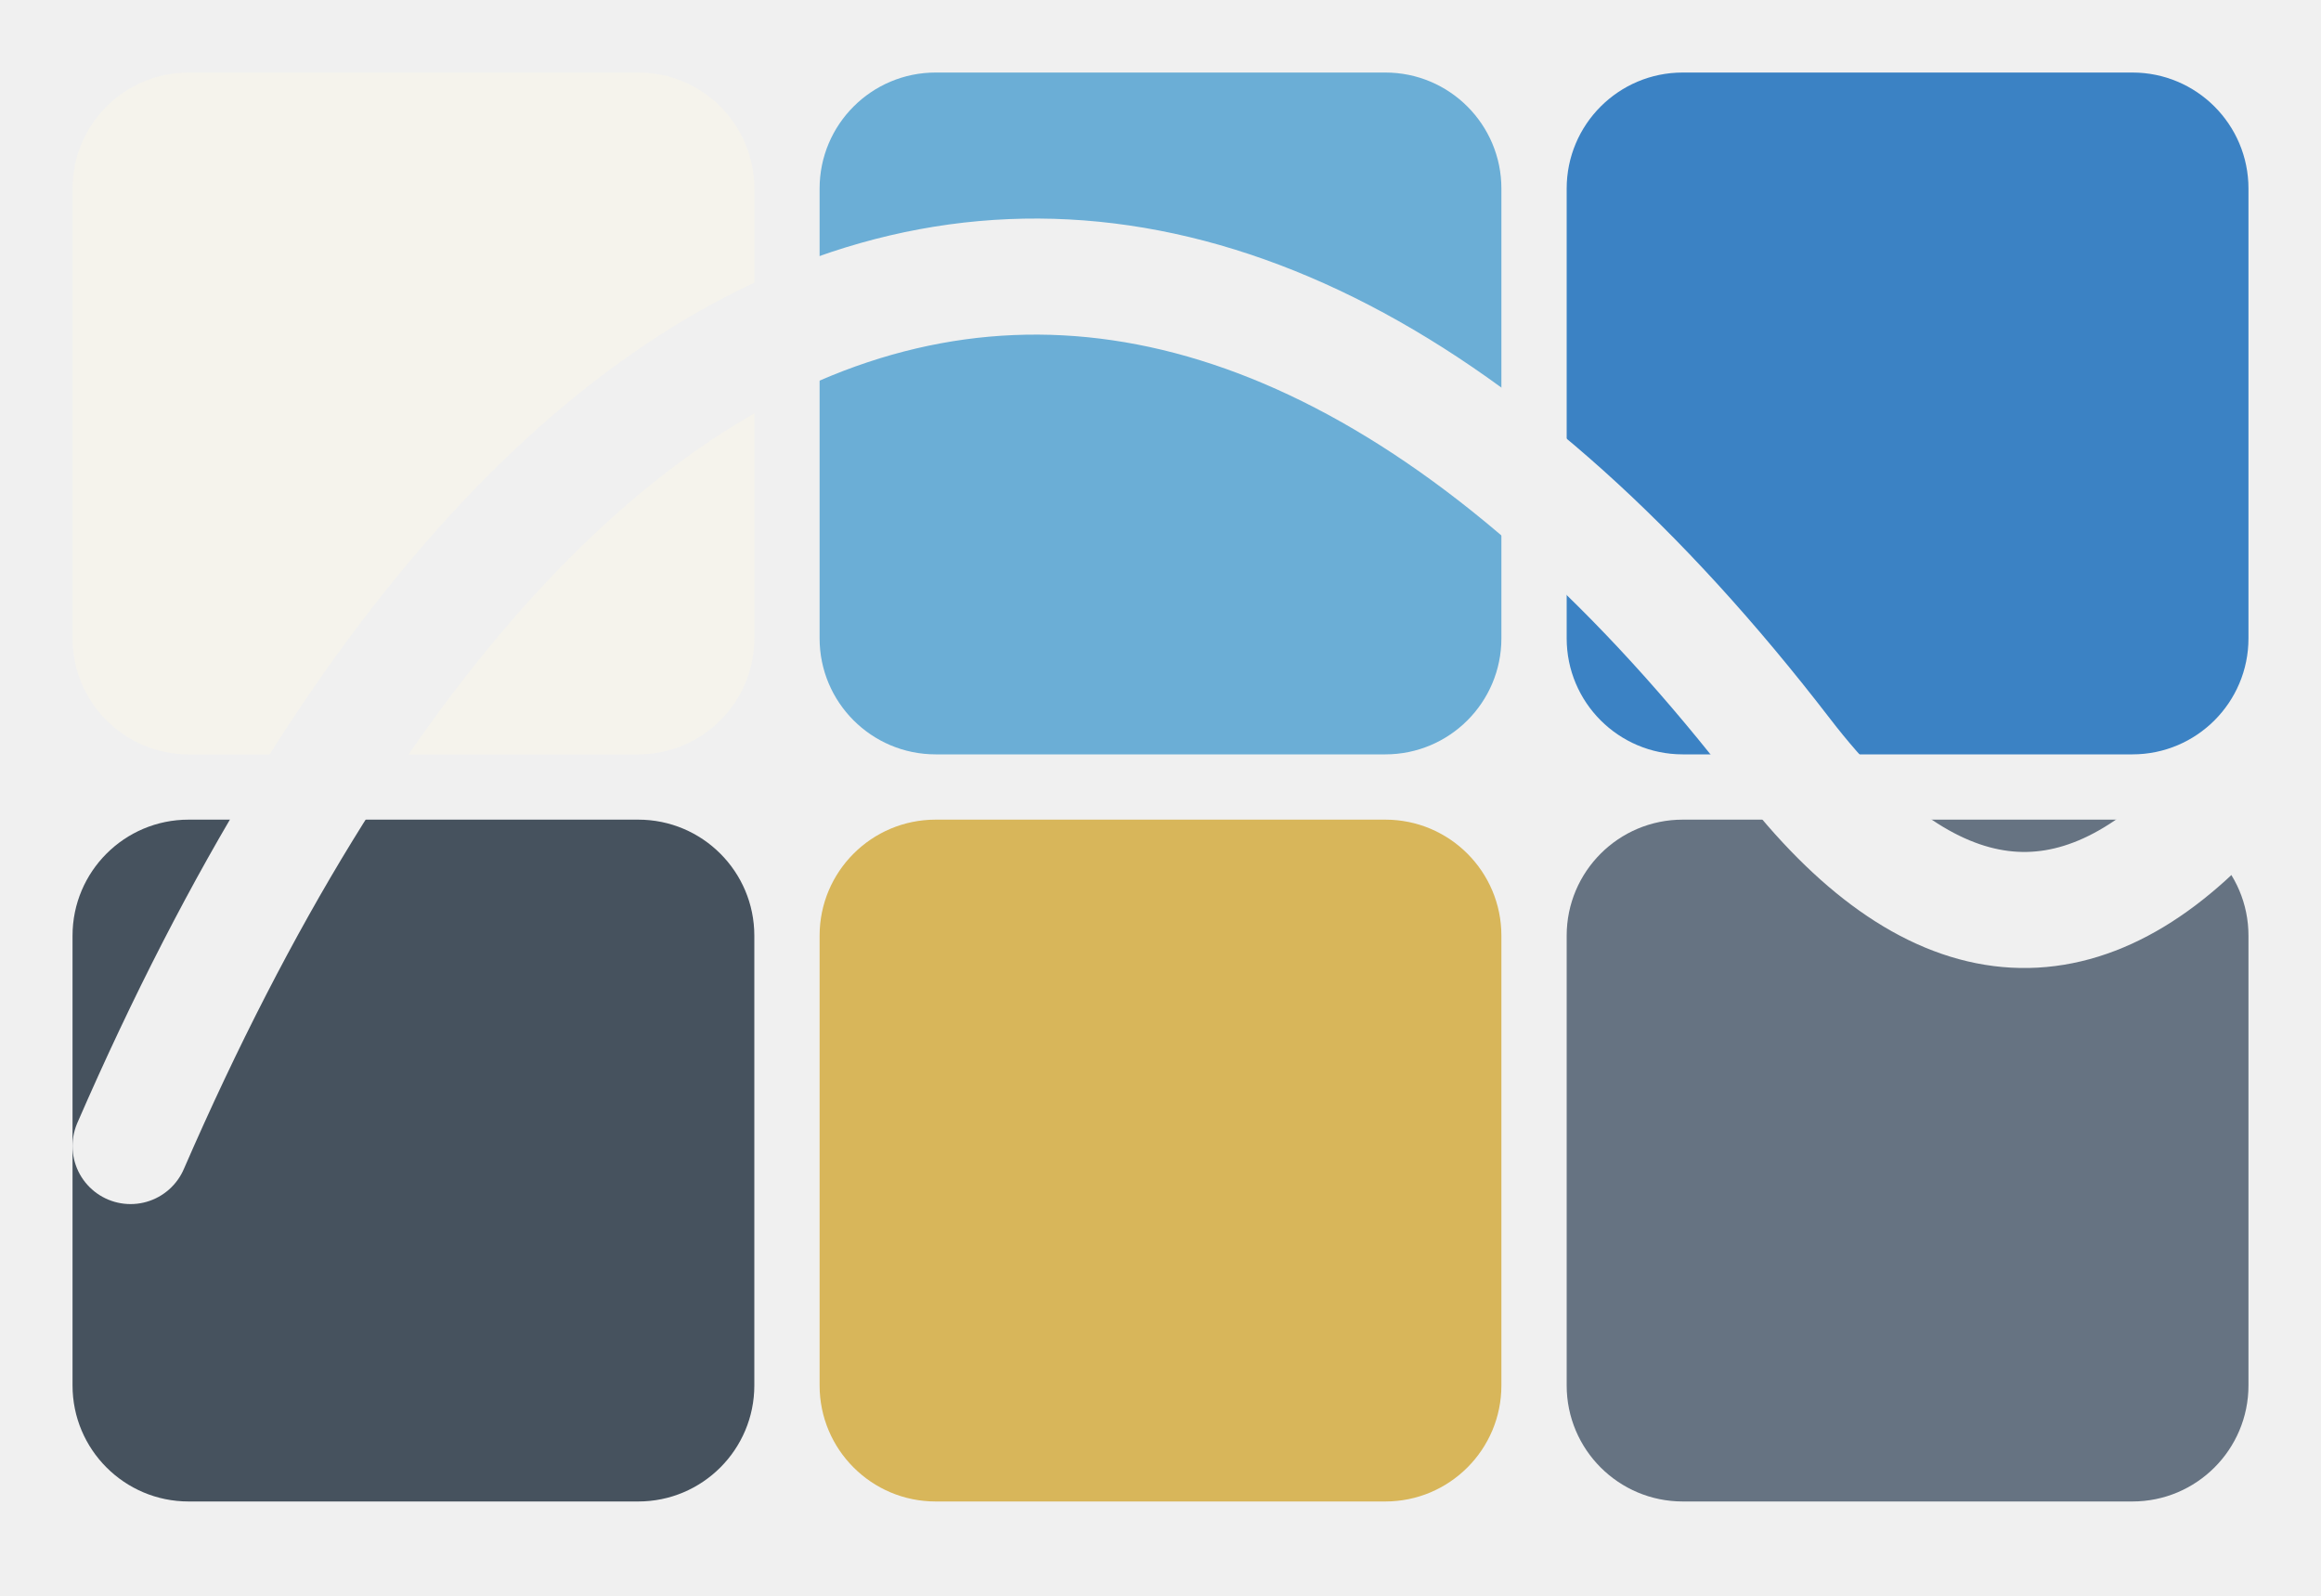
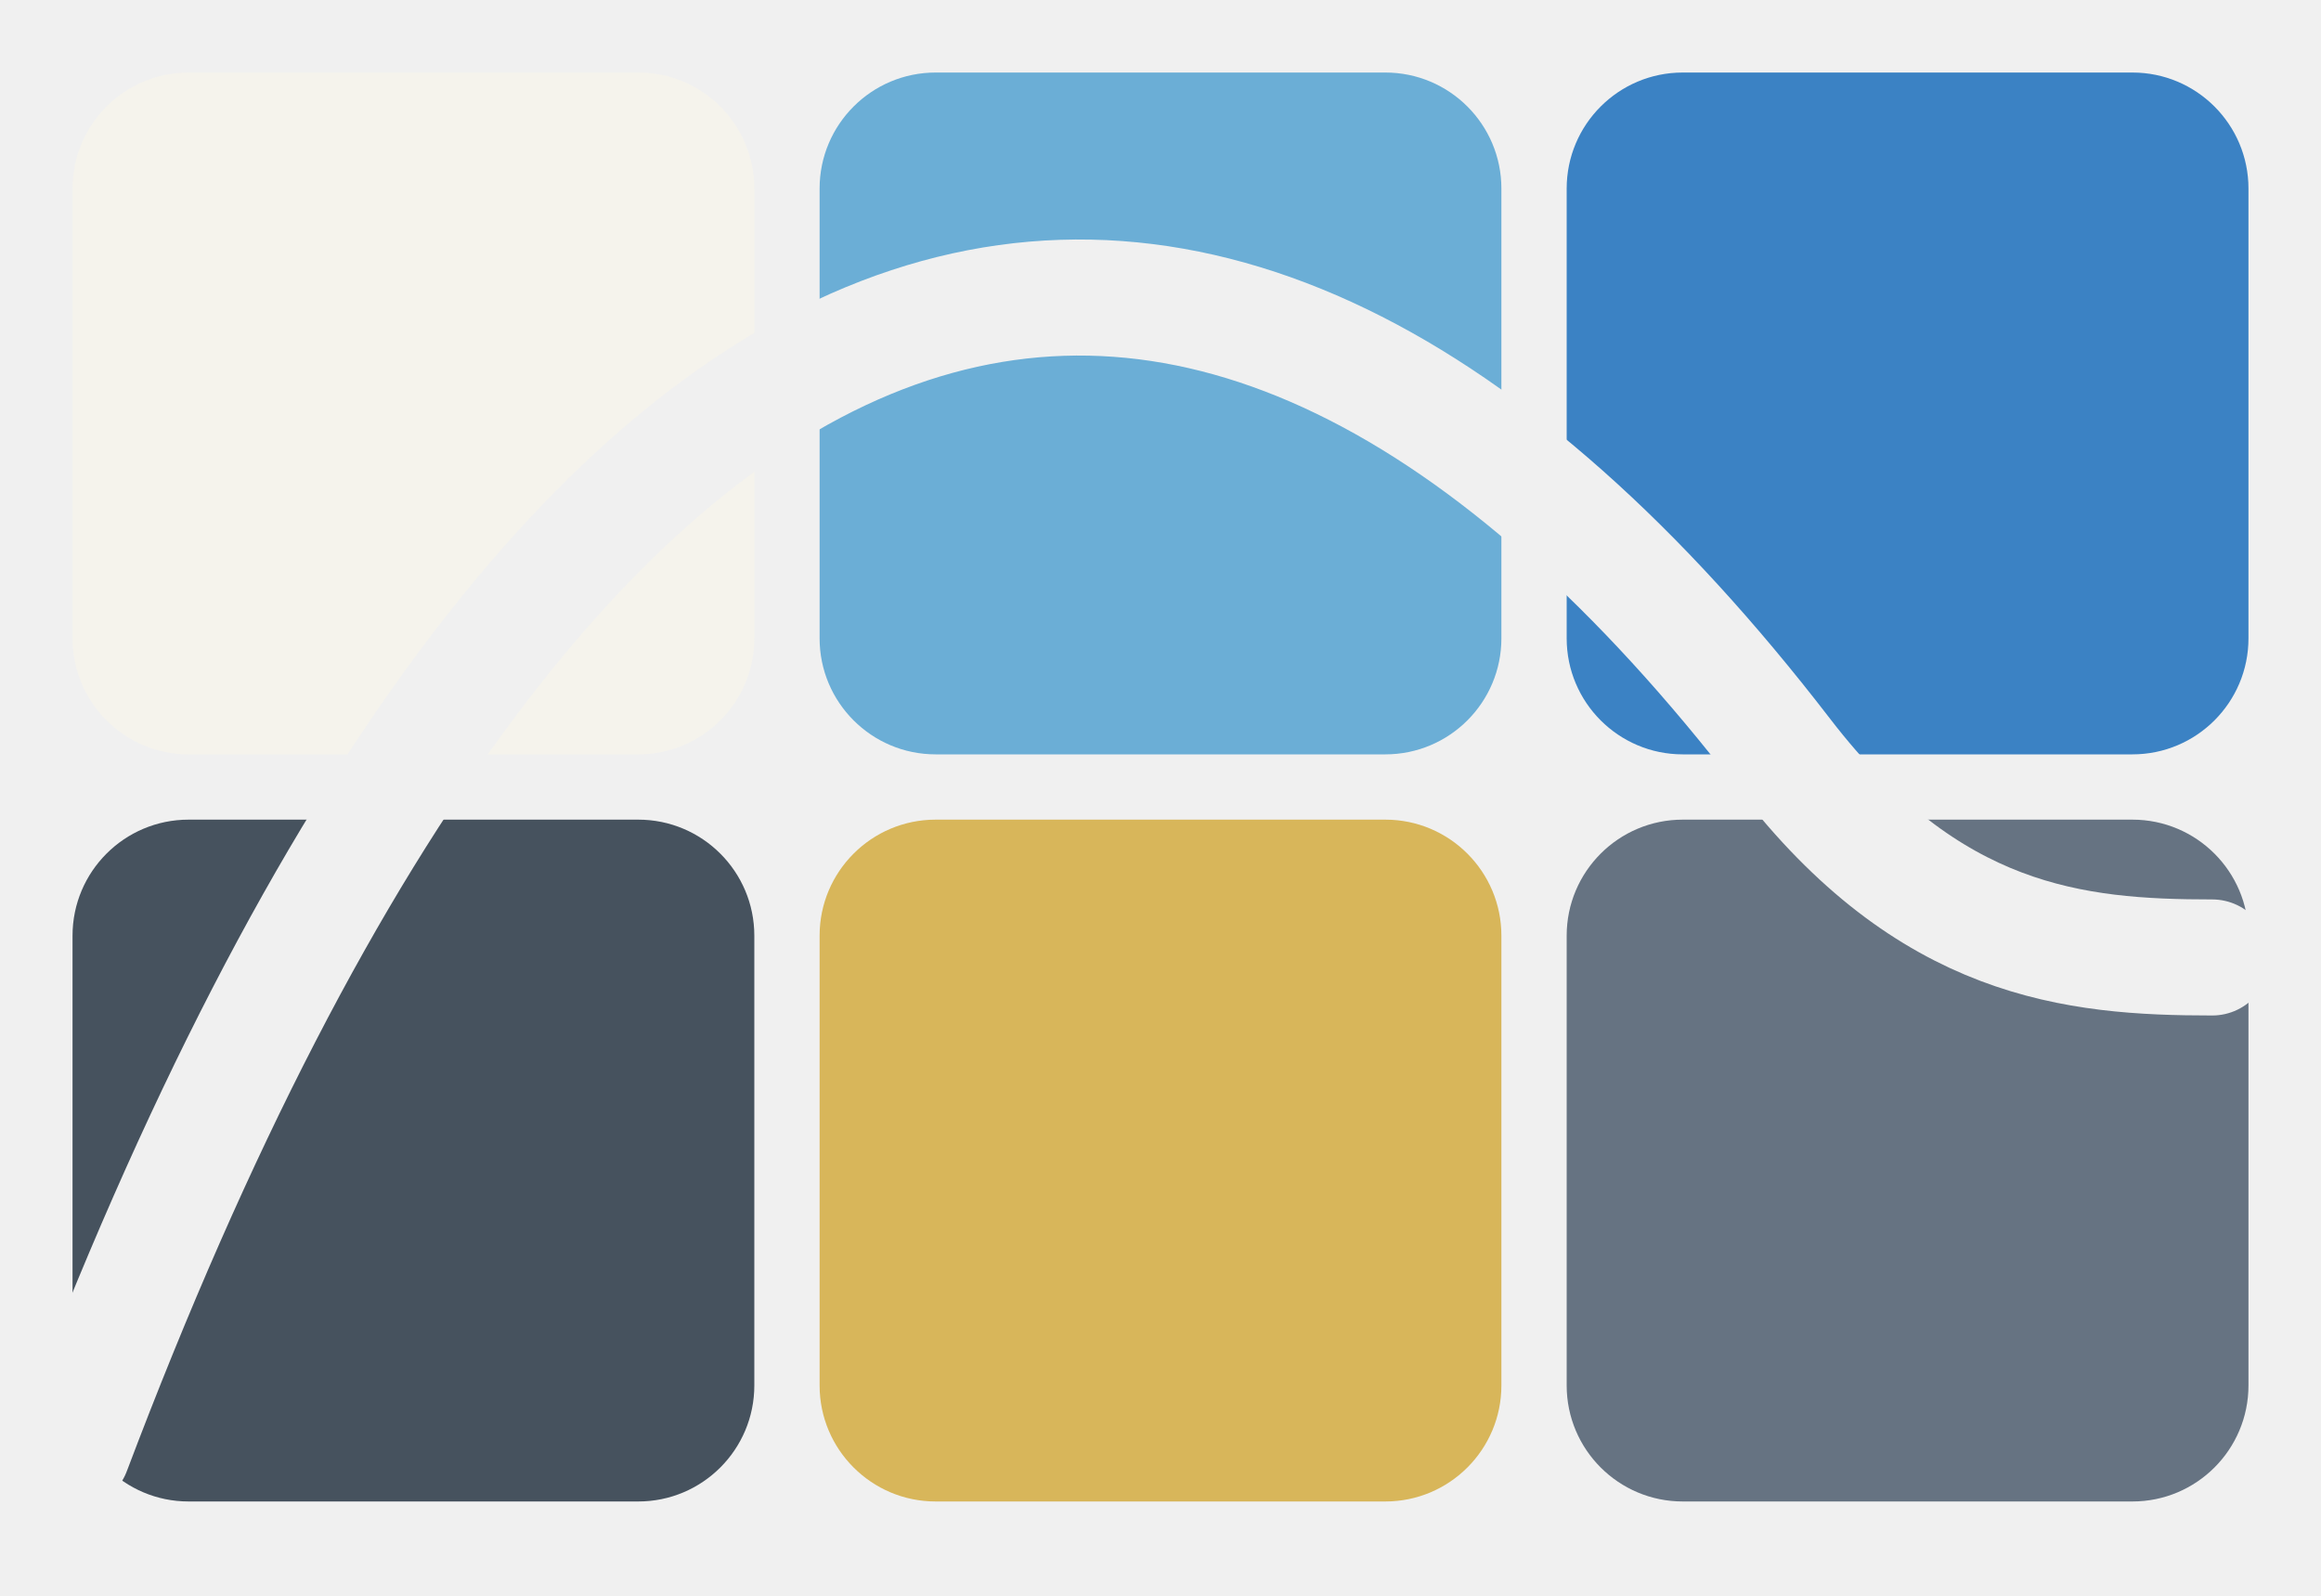
<svg xmlns="http://www.w3.org/2000/svg" viewBox="0 0 320 220" width="320" height="220" role="img" aria-labelledby="title desc">
  <defs>
    <mask id="visorCut" maskUnits="userSpaceOnUse" x="0" y="0" width="320" height="220">
      <rect width="320" height="220" fill="white" />
-       <path d="M18 158 C78 20 166 0 246 104 C266 130 286 132 305 112" fill="none" stroke="black" stroke-width="16" stroke-linecap="round" stroke-linejoin="round" />
+       <path d="M10 200 C78 20 166 0 246 104 C266 130 286 132 305 132" fill="none" stroke="black" stroke-width="16" stroke-linecap="round" stroke-linejoin="round" />
    </mask>
  </defs>
  <g mask="url(#visorCut)">
    <rect x="10" y="10" width="94" height="94" rx="16" fill="#F5F3EC" />
    <rect x="113" y="10" width="94" height="94" rx="16" fill="#6BAED6" />
    <rect x="216" y="10" width="94" height="94" rx="16" fill="#3B82C4" />
    <rect x="10" y="113" width="94" height="94" rx="16" fill="#46525E" />
    <rect x="113" y="113" width="94" height="94" rx="16" fill="#D8B65A" />
    <rect x="216" y="113" width="94" height="94" rx="16" fill="#667382" />
  </g>
</svg>
